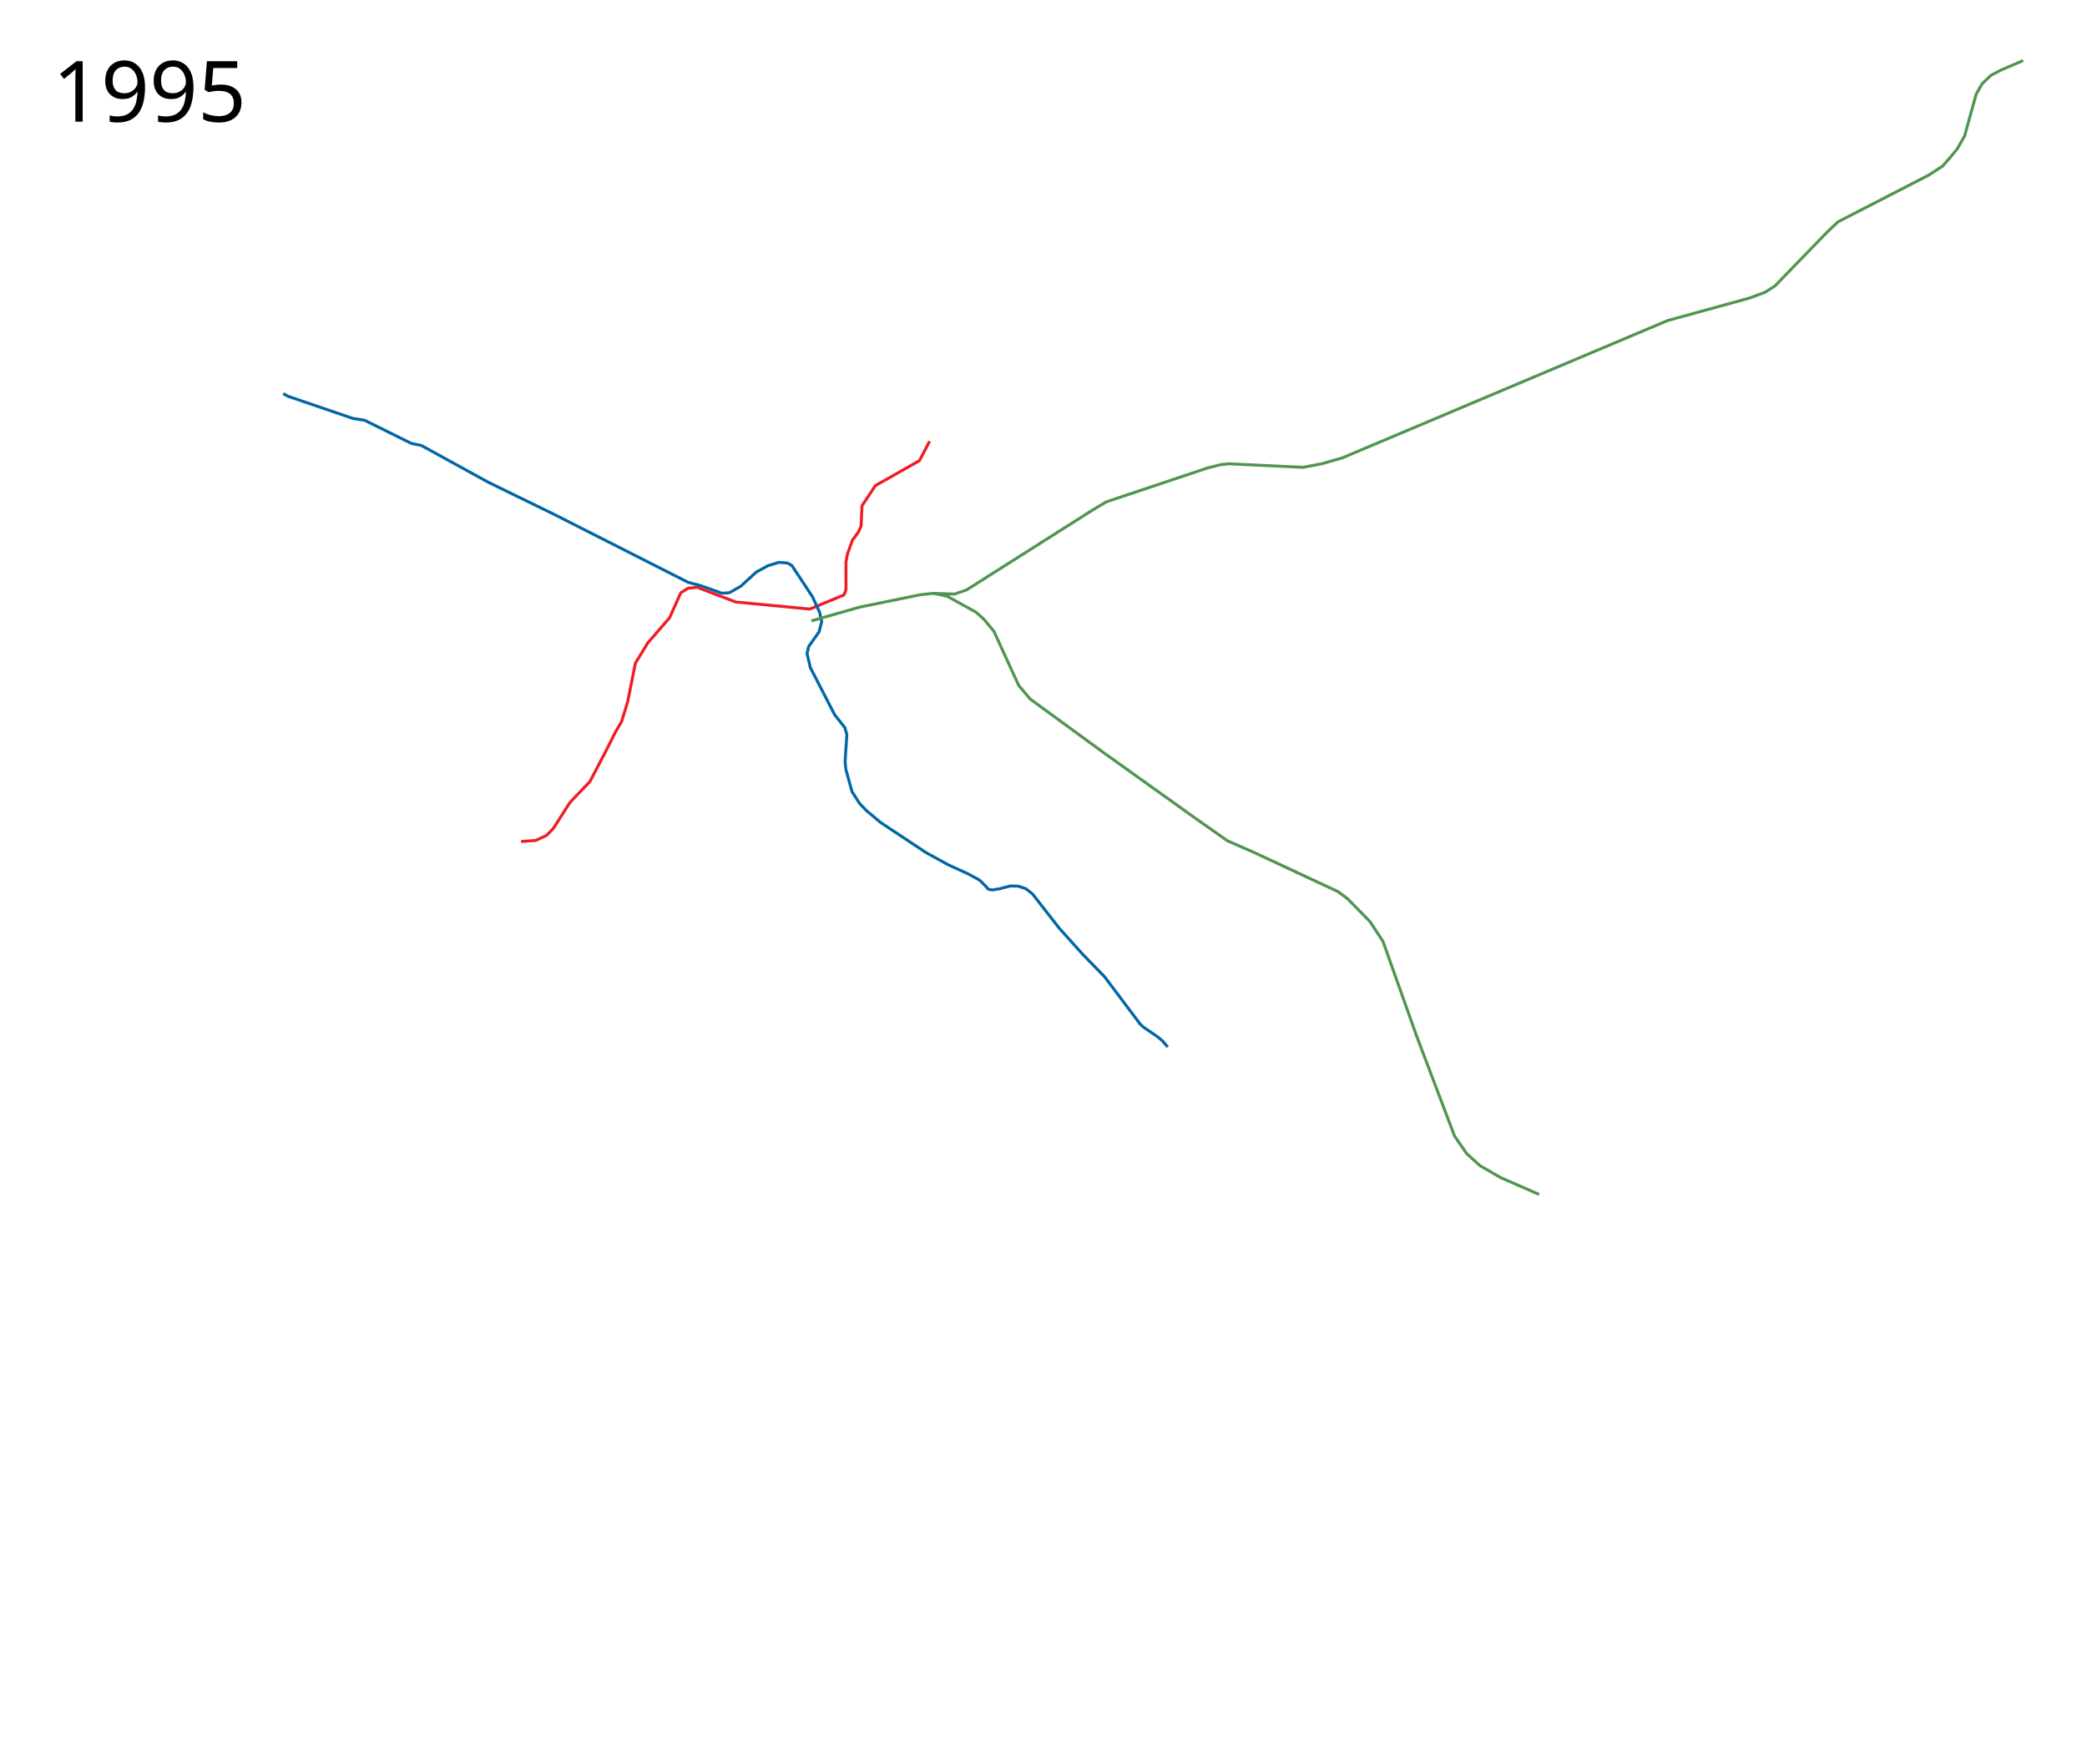
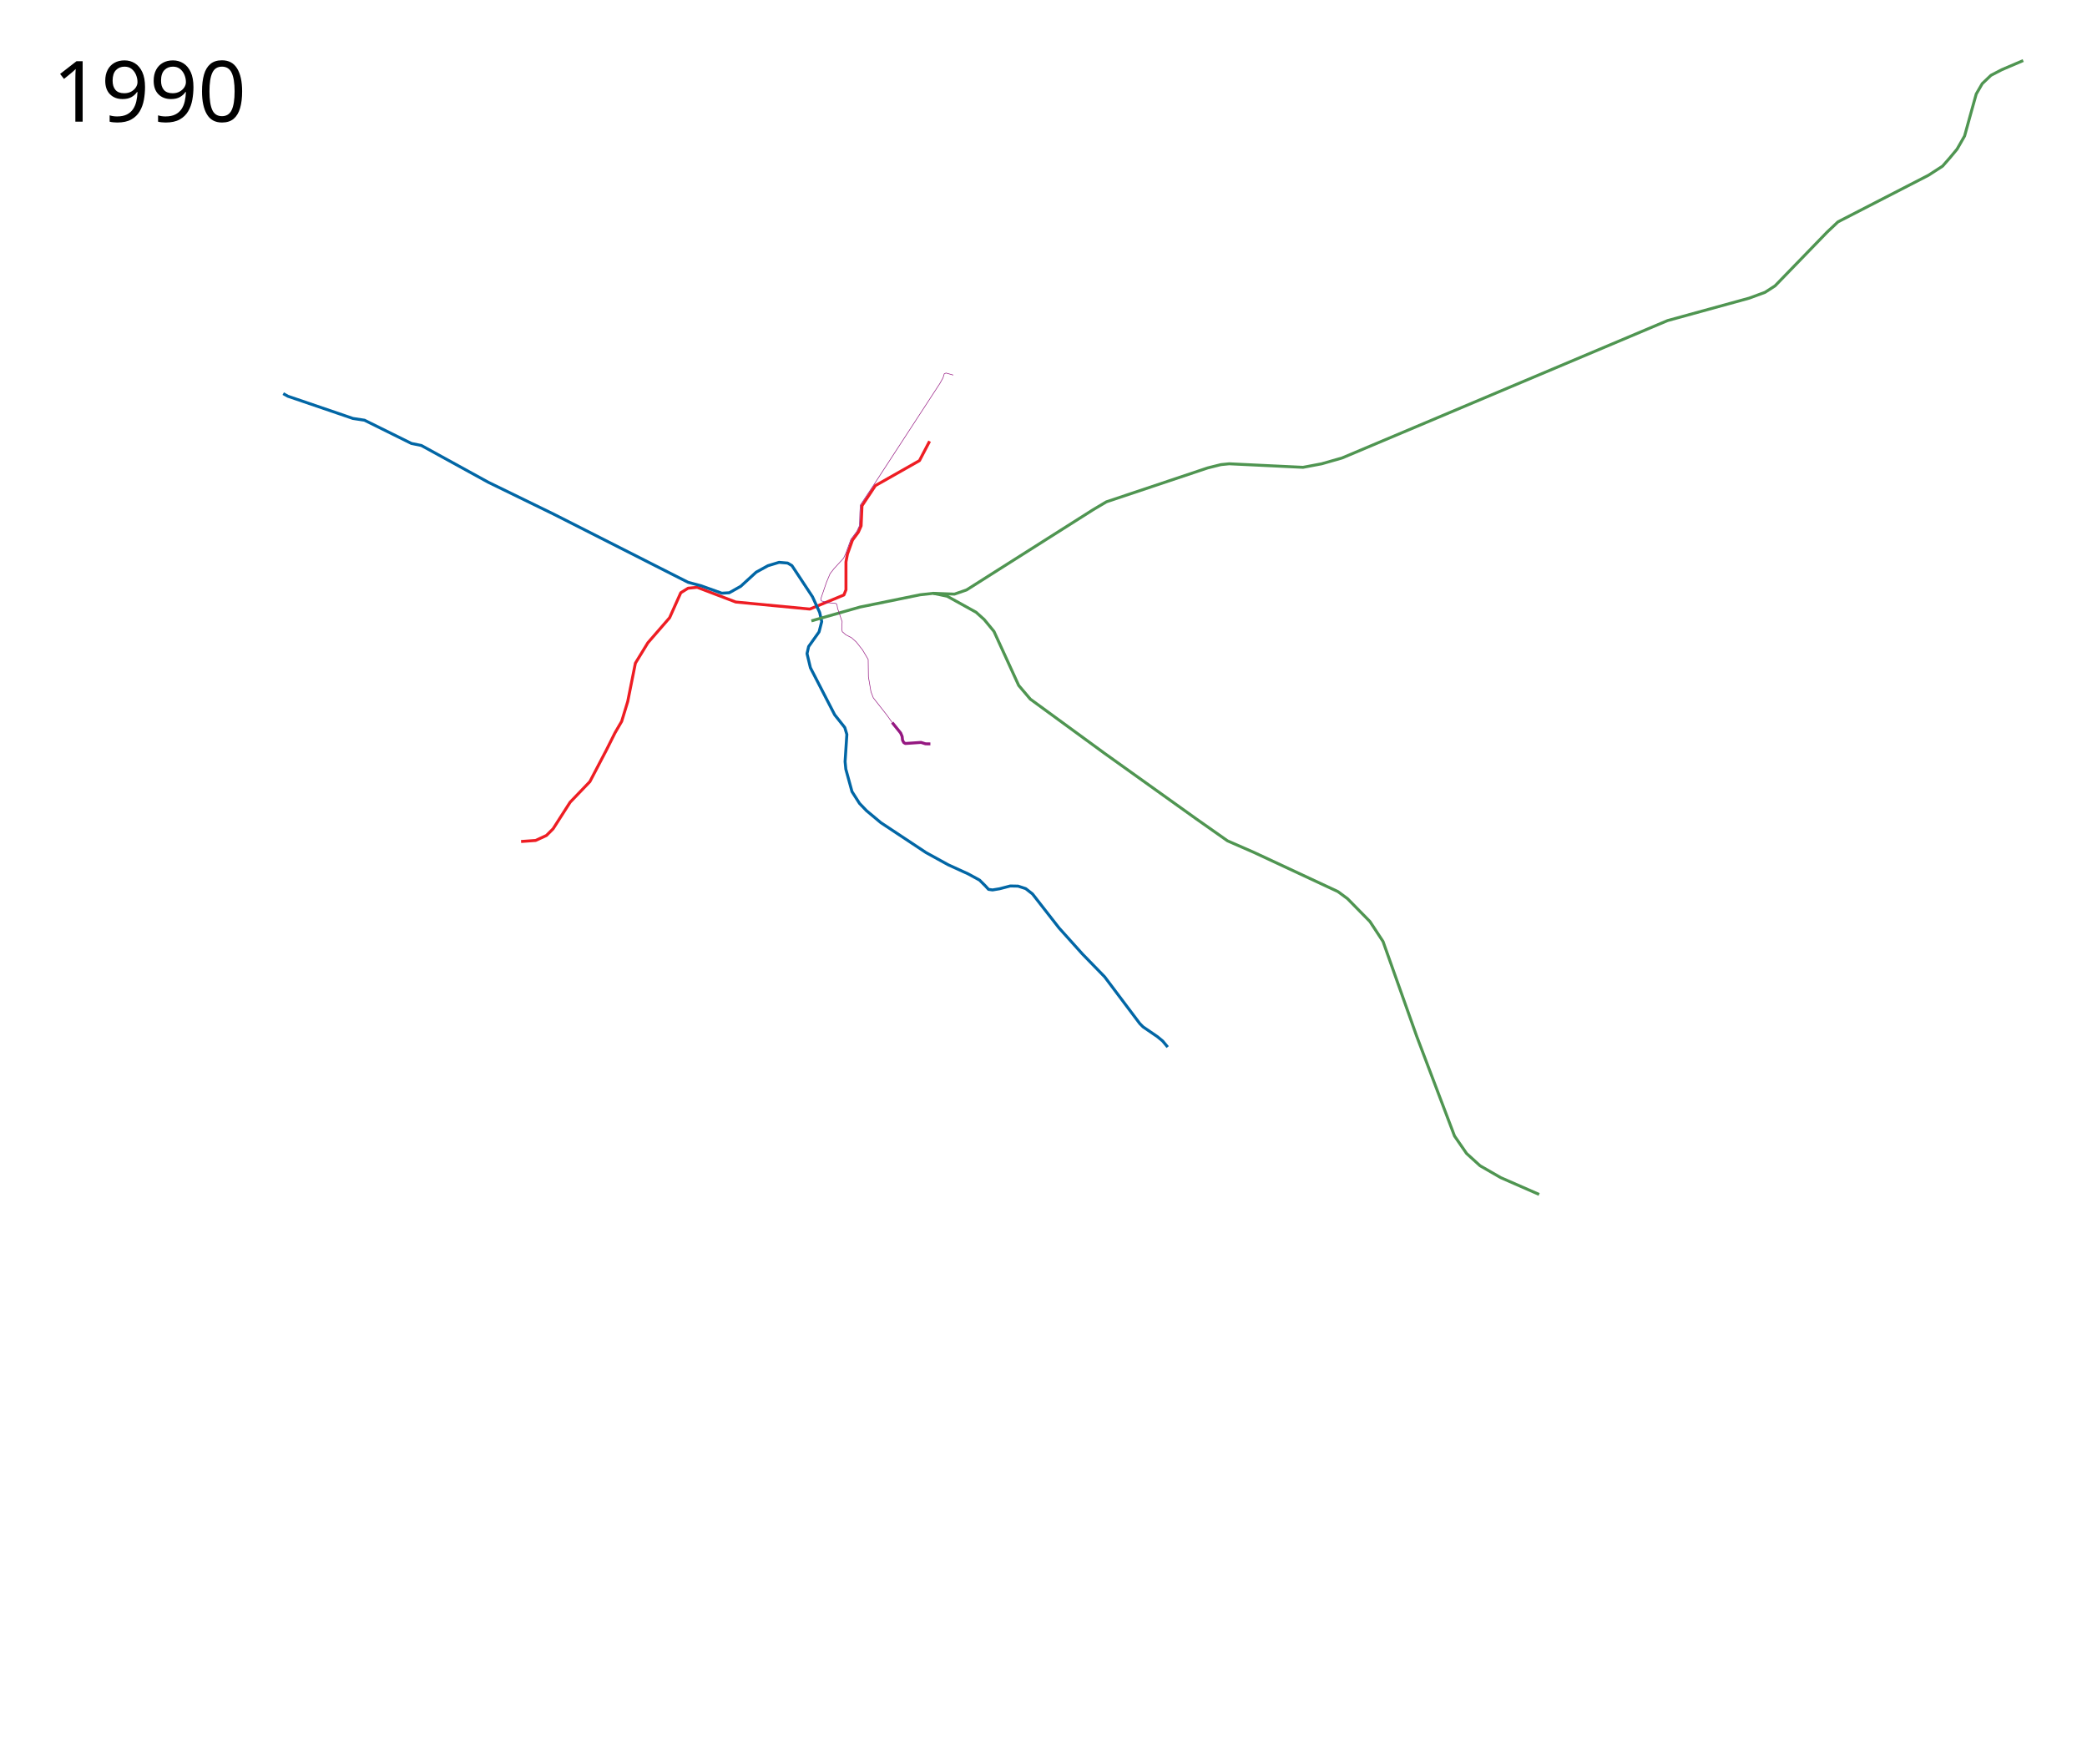
- <svg xmlns="http://www.w3.org/2000/svg" height="3000" width="3550">
+ <svg xmlns="http://www.w3.org/2000/svg" width="3550" height="3000">
  <path d="M886.358 1431.34l24.75-1.769 18.384-8.485 11.314-11.314 28.99-45.254 33.588-35.002 28.285-54.094 14.495-28.991 11.314-19.446 10.253-33.587 13.082-65.408 21.213-34.648L1139 1050.75l19-42.5 12.5-7.75 15.5-1.5 65.5 25 126 12 58-24 3.5-8.75v-47.5l2.5-13.25 8.5-23.75 10-13.5 4.75-10.75 1.5-34.25L1489 826l75-42.5 17.25-33" fill="none" stroke="#ee1d23" stroke-width="5" stroke-linejoin="round" />
  <path d="M481.764 669.528L489.75 674l96 32.75 14.5 5 19.75 3 79.75 39.5 17 3.5 113.75 62.5 111.25 54.25 228.75 116 21.75 5.75 35.5 12.75 12.75-.75 19.5-11 26.25-24 20-11 19-5.75 14.5 1.25L1347 962l11.25 17 23.75 36 12.25 26.75 3.5 15.5-4.5 17.5-17.75 25-2.75 12 5.75 24 41.25 80 17.25 21.75 3.5 11.75-3 46.25 1.25 12.75 10.5 38.25 12.75 20 12 12.5 24.25 20.25 77 51L1613 1471l34 15.5 19.25 10.5 10 10 5.25 5.75 6.75 1 12-2 18.25-4.75 13.25.25 13 4.25 11.5 9 45.25 58 39.75 44.25 37.75 38.75 59.75 79.5 5.75 5.75 24.5 16.75 8.75 7.25 8.5 10.25" fill="none" stroke="#0166a5" stroke-width="5" stroke-linejoin="round" />
  <path d="M1380.147 1056.077l82.857-23.546 102.177-20.86 22.274-2.474 23.688 4.95 49.144 27.223 13.788 12.374 16.617 20.153 42.073 91.924 19.8 23.334 125.864 91.924 157.331 112.43 52.326 36.77 44.548 19.445 143.19 66.822 16.263 12.02 38.183 38.891 22.274 33.941 57.276 161.22 64.347 169.706 20.506 29.699 22.98 20.86 35.003 20.152 65.407 28.638" fill="none" stroke="#4f9551" stroke-width="5" stroke-linejoin="round" />
  <path d="M3441.489 102.984l-36.416 15.556-18.385 9.546-14.85 14.142-10.252 17.678-10.253 36.77-9.546 34.647-12.728 22.274-12.021 14.496-12.728 14.496-24.042 15.556-153.795 79.196-18.385 17.324-88.742 91.57-16.97 10.96-26.87 9.9-138.947 38.184-553.665 233.699-34.648 9.9-31.82 6.01-125.511-6.01-14.142 1.413-22.628 5.657-172.18 57.63-22.628 13.434-215.314 136.472-20.506 7.071-36.062-1.358" fill="none" stroke="#4f9551" stroke-width="5" stroke-linejoin="round" />
-   <text style="line-height:125%;-inkscape-font-specification:Sans" y="206.961" x="89.453" font-weight="400" font-size="144px" font-family="Sans" letter-spacing="0" word-spacing="0">
-     <tspan y="206.961" x="89.453">1995</tspan>
+   <text x="89.453" y="206.961" style="line-height:125%;-inkscape-font-specification:Sans" font-weight="400" font-size="144px" font-family="Sans" letter-spacing="0" word-spacing="0">
+     <tspan x="89.453" y="206.961">1990</tspan>
  </text>
+   <path d="M1517.677 1229.079l-9.534-13.308-22.643-28.8-3.972-10.329-4.37-25.423-.397-29.595-9.646-16.261-10.674-13.483-8.006-7.163-9.62-4.916-6.04-5.267-1.01-4.655.73-12.35-7.769-22.684-1.08-6.518-1.796-1.929-13.907-1.28-10.884-3.019-.882-3.417 9.62-28.12 6.213-14.827 6.753-8.64 16.19-17.63 3.676-7.993 8.693-24.036 10.137-13.575 4.535-9.764.702-22.012.698-12.928 23.871-35.923 111.45-170.956 5.337-9.55 2.112-6.936 3.079-1.291 12.314 3.476" fill="none" stroke="#951881" stroke-linejoin="round" />
+   <path d="M1517.677 1229.079l14.325 17.714 2.528 5.9.702 6.32 2.107 4.072 2.668 1.545 26.685-1.826 7.585 2.388 8.286.14" fill="none" stroke="#951881" stroke-width="5" stroke-linejoin="round" />
</svg>
